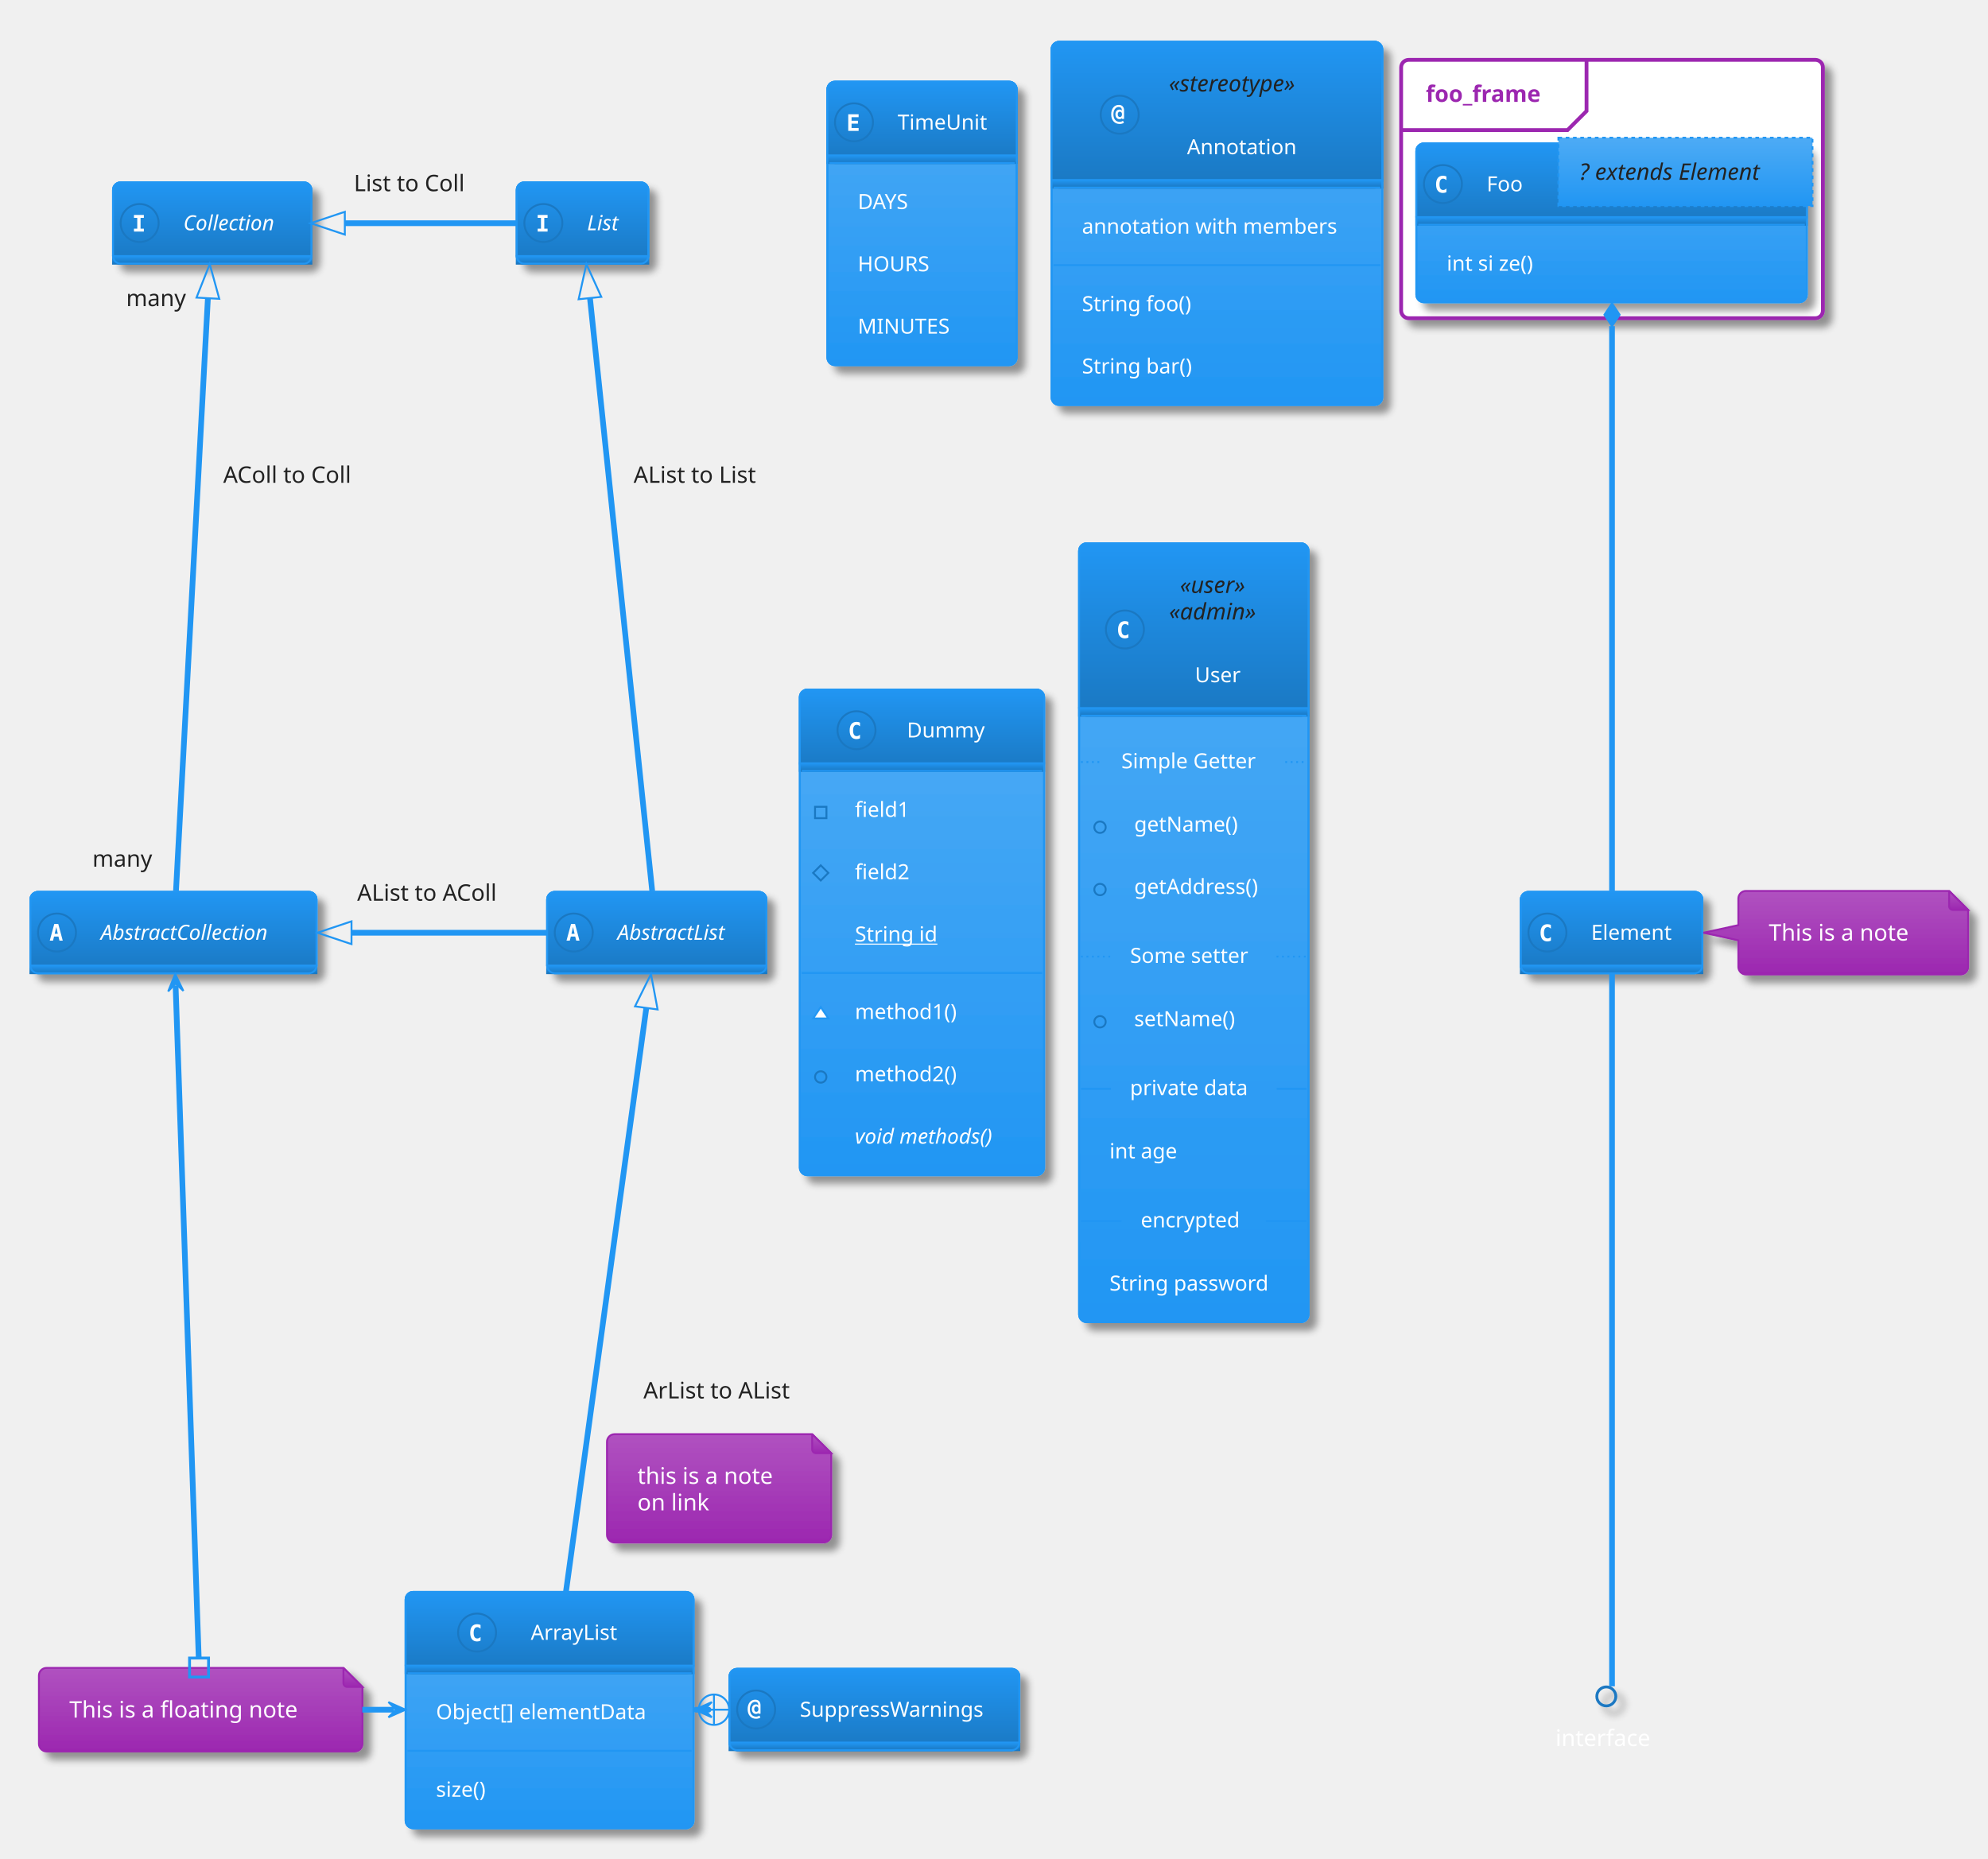
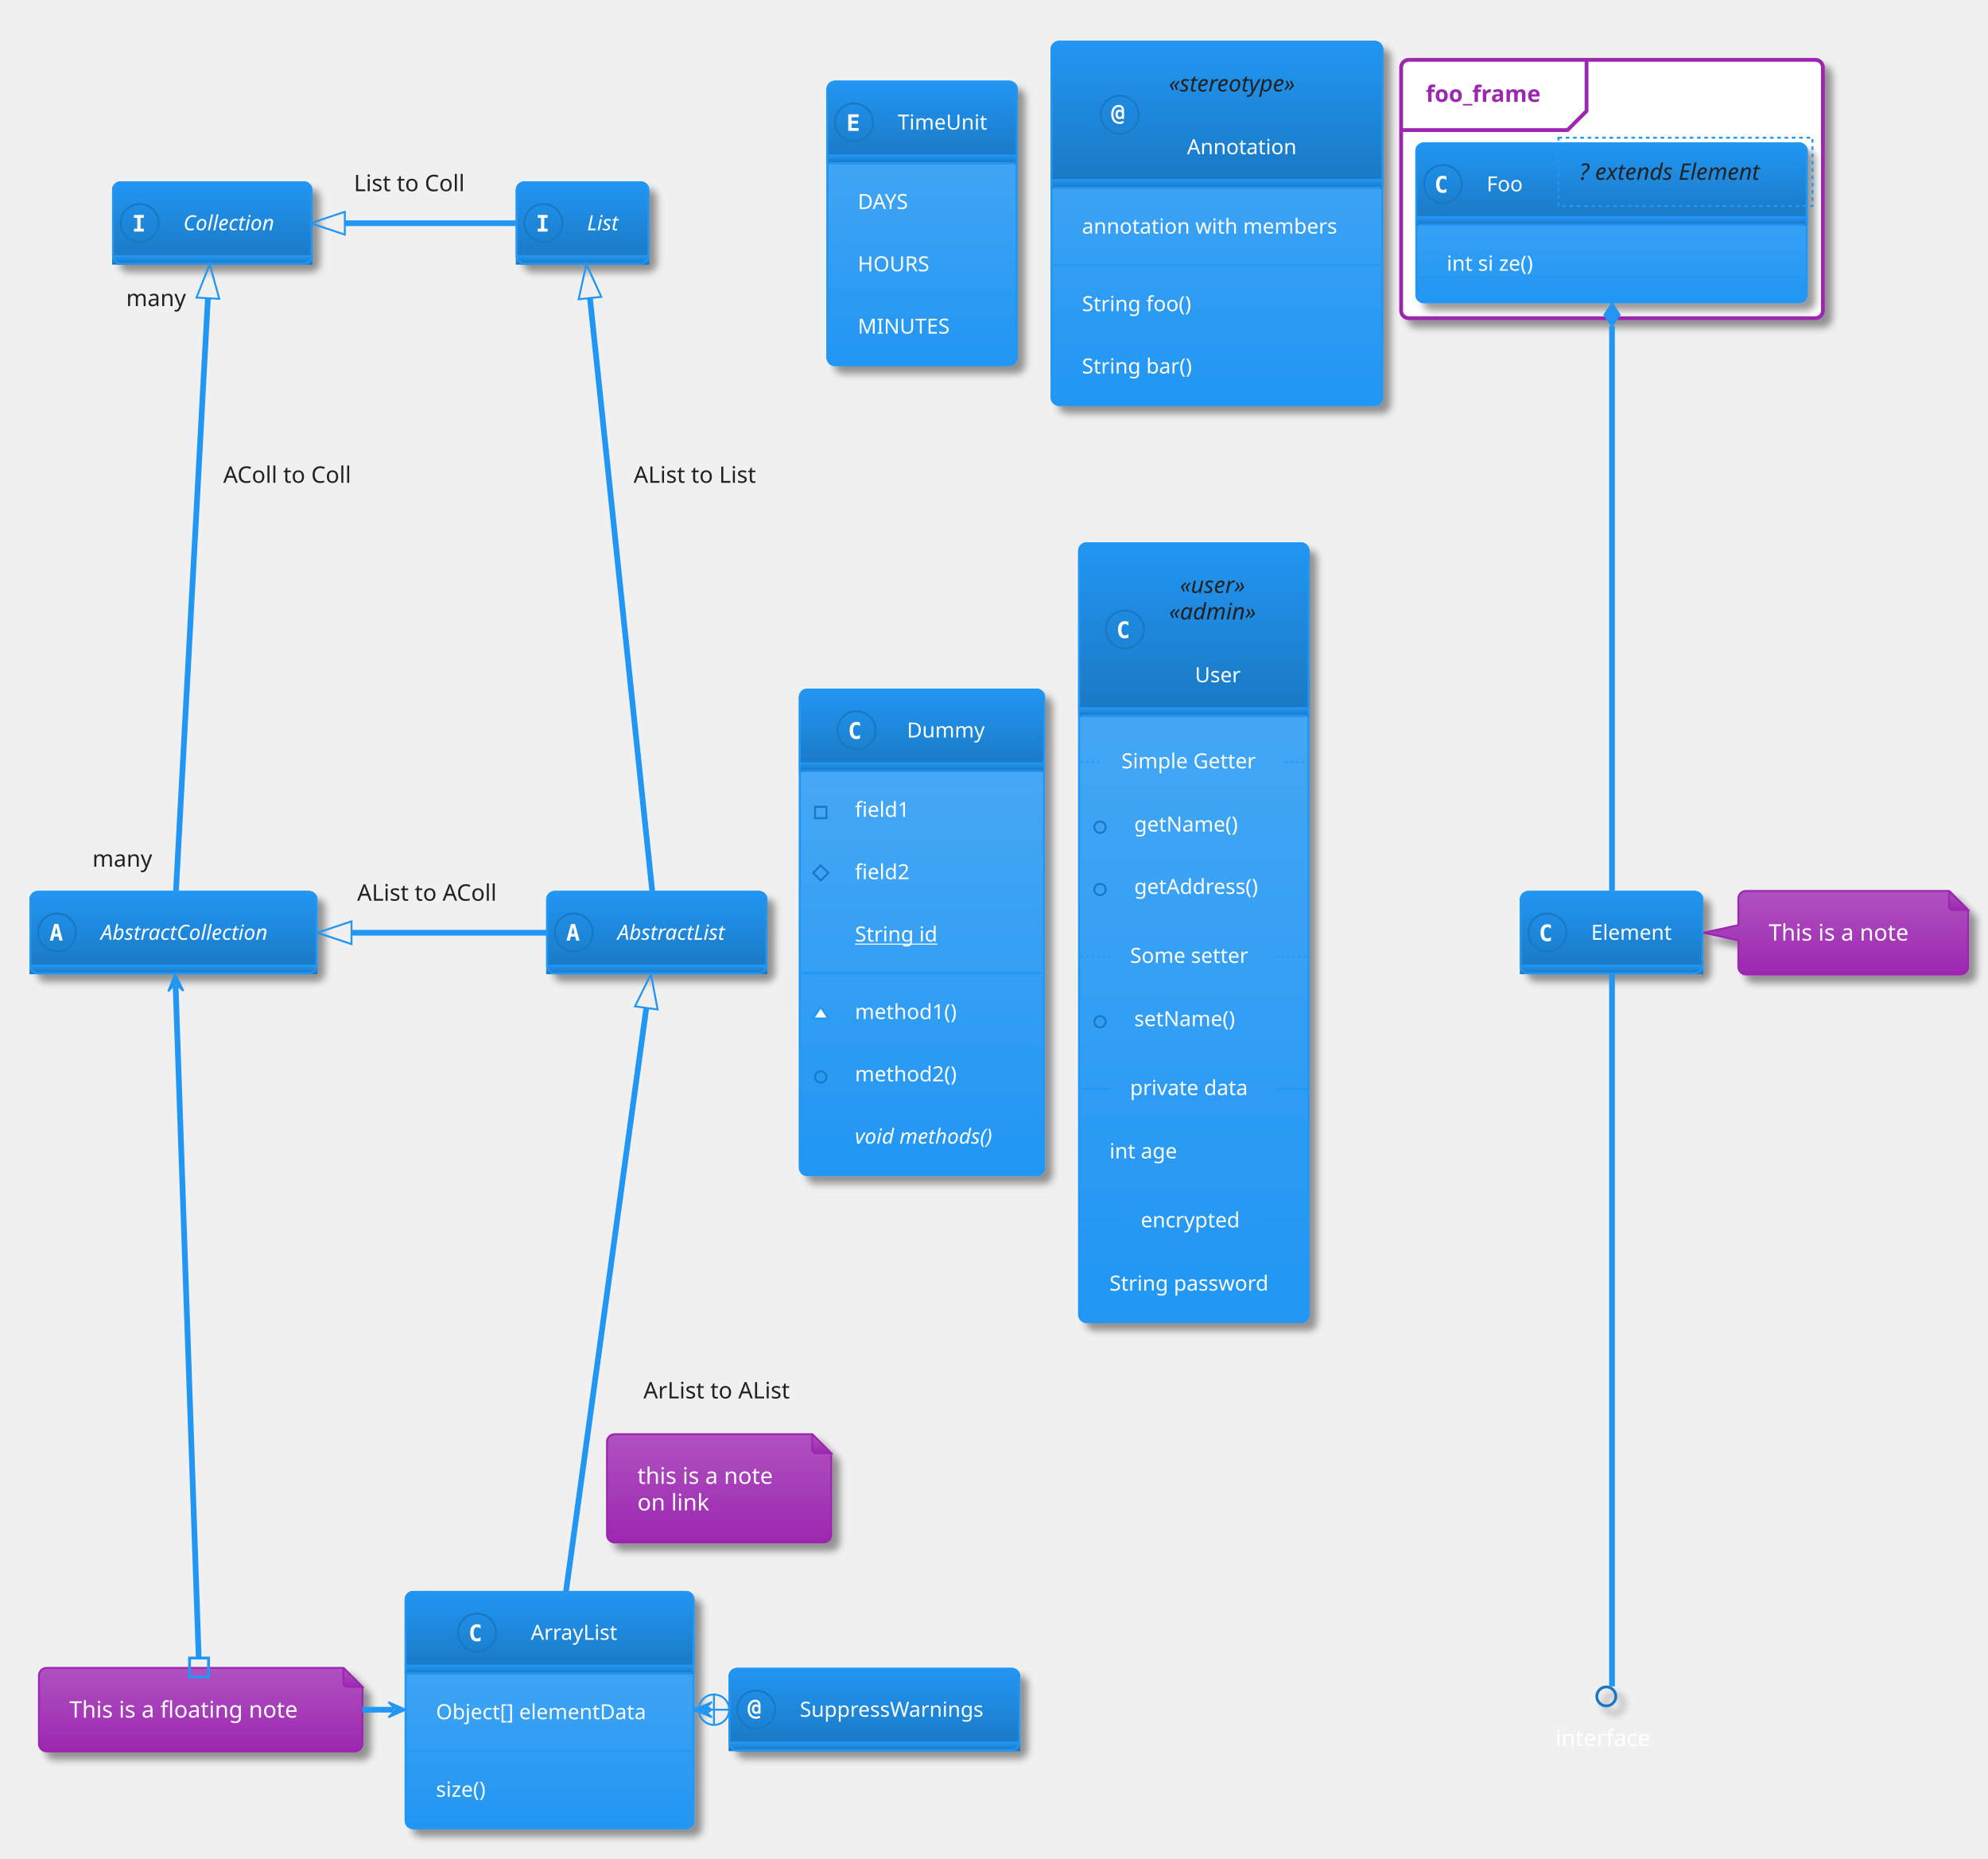
<svg xmlns="http://www.w3.org/2000/svg" contentStyleType="text/css" height="1019.792px" preserveAspectRatio="none" style="width:1090px;height:1019px;" version="1.1" viewBox="0 0 1090 1019" width="1090.625px" zoomAndPan="magnify">
  <defs>
    <linearGradient id="g10hmwjz29aixd0" x1="50%" x2="50%" y1="0%" y2="100%">
      <stop offset="0%" stop-color="#FFFFFF" />
      <stop offset="100%" stop-color="#FFFFFF" />
    </linearGradient>
    <filter height="300%" id="f10hmwjz29aixd" width="300%" x="-1" y="-1">
      <feGaussianBlur result="blurOut" stdDeviation="2.083" />
      <feColorMatrix in="blurOut" result="blurOut2" type="matrix" values="0 0 0 0 0 0 0 0 0 0 0 0 0 0 0 0 0 0 .4 0" />
      <feOffset dx="4.167" dy="4.167" in="blurOut2" result="blurOut3" />
      <feBlend in="SourceGraphic" in2="blurOut3" mode="normal" />
    </filter>
    <linearGradient id="g10hmwjz29aixd1" x1="50%" x2="50%" y1="0%" y2="100%">
      <stop offset="0%" stop-color="#4DABF5" />
      <stop offset="100%" stop-color="#2196F3" />
    </linearGradient>
    <linearGradient id="g10hmwjz29aixd2" x1="50%" x2="50%" y1="0%" y2="100%">
      <stop offset="0%" stop-color="#2196F3" />
      <stop offset="100%" stop-color="#1A78C2" />
    </linearGradient>
    <linearGradient id="g10hmwjz29aixd3" x1="50%" x2="50%" y1="0%" y2="100%">
      <stop offset="0%" stop-color="#B052C0" />
      <stop offset="100%" stop-color="#9C27B0" />
    </linearGradient>
  </defs>
  <g>
    <g id="cluster_foo_frame">
      <rect fill="url(#g10hmwjz29aixd0)" filter="url(#f10hmwjz29aixd)" height="141.667" rx="4.167" ry="4.167" style="stroke:#9C27B0;stroke-width:2.083;" width="231.25" x="768.229" y="32.812" />
      <path d="M869.883,32.812 L869.883,60.905 L859.467,71.322 L768.229,71.322 " fill="none" style="stroke:#9C27B0;stroke-width:2.083;" />
      <text fill="#9C27B0" font-family="Verdana" font-size="12.5" font-weight="bold" lengthAdjust="spacing" textLength="70.404" x="781.771" y="55.874">foo_frame</text>
    </g>
    <g id="elem_AbstractList">
      <rect codeLine="7" fill="url(#g10hmwjz29aixd1)" filter="url(#f10hmwjz29aixd)" height="44.588" id="AbstractList" rx="4.167" ry="4.167" style="stroke:#2196F3;stroke-width:1.042;" width="120.212" x="300" y="489.062" />
      <rect fill="url(#g10hmwjz29aixd2)" height="44.588" rx="4.167" ry="4.167" style="stroke:url(#g10hmwjz29aixd2);stroke-width:1.042;" width="120.212" x="300" y="489.062" />
      <rect fill="url(#g10hmwjz29aixd2)" height="4.167" style="stroke:url(#g10hmwjz29aixd2);stroke-width:1.042;" width="120.212" x="300" y="529.484" />
      <rect codeLine="7" fill="none" height="44.588" id="AbstractList" rx="4.167" ry="4.167" style="stroke:#2196F3;stroke-width:1.042;" width="120.212" x="300" y="489.062" />
      <ellipse cx="314.583" cy="511.357" fill="none" rx="10.417" ry="10.417" style="stroke:#1A78C2;stroke-width:1.042;" />
      <path d="M314.176,508.313 L313.33,512.04 L315.039,512.04 L314.176,508.313 Z M313.086,506.669 L315.283,506.669 L317.741,515.784 L315.934,515.784 L315.381,513.538 L312.972,513.538 L312.419,515.784 L310.612,515.784 L313.086,506.669 Z " fill="#FFFFFF" />
      <text fill="#FFFFFF" font-family="Verdana" font-size="11.458" font-style="italic" lengthAdjust="spacing" textLength="68.129" x="338.542" y="515.323">AbstractList</text>
    </g>
    <g id="elem_AbstractCollection">
      <rect codeLine="8" fill="url(#g10hmwjz29aixd1)" filter="url(#f10hmwjz29aixd)" height="44.588" id="AbstractCollection" rx="4.167" ry="4.167" style="stroke:#2196F3;stroke-width:1.042;" width="156.859" x="16.667" y="489.062" />
      <rect fill="url(#g10hmwjz29aixd2)" height="44.588" rx="4.167" ry="4.167" style="stroke:url(#g10hmwjz29aixd2);stroke-width:1.042;" width="156.859" x="16.667" y="489.062" />
      <rect fill="url(#g10hmwjz29aixd2)" height="4.167" style="stroke:url(#g10hmwjz29aixd2);stroke-width:1.042;" width="156.859" x="16.667" y="529.484" />
      <rect codeLine="8" fill="none" height="44.588" id="AbstractCollection" rx="4.167" ry="4.167" style="stroke:#2196F3;stroke-width:1.042;" width="156.859" x="16.667" y="489.062" />
      <ellipse cx="31.25" cy="511.357" fill="none" rx="10.417" ry="10.417" style="stroke:#1A78C2;stroke-width:1.042;" />
      <path d="M30.843,508.313 L29.997,512.04 L31.706,512.04 L30.843,508.313 Z M29.753,506.669 L31.95,506.669 L34.408,515.784 L32.601,515.784 L32.047,513.538 L29.639,513.538 L29.085,515.784 L27.279,515.784 L29.753,506.669 Z " fill="#FFFFFF" />
      <text fill="#FFFFFF" font-family="Verdana" font-size="11.458" font-style="italic" lengthAdjust="spacing" textLength="104.775" x="55.208" y="515.323">AbstractCollection</text>
    </g>
    <g id="elem_List">
      <rect codeLine="9" fill="url(#g10hmwjz29aixd1)" filter="url(#f10hmwjz29aixd)" height="44.588" id="List" rx="4.167" ry="4.167" style="stroke:#2196F3;stroke-width:1.042;" width="72.113" x="283.333" y="100" />
      <rect fill="url(#g10hmwjz29aixd2)" height="44.588" rx="4.167" ry="4.167" style="stroke:url(#g10hmwjz29aixd2);stroke-width:1.042;" width="72.113" x="283.333" y="100" />
      <rect fill="url(#g10hmwjz29aixd2)" height="4.167" style="stroke:url(#g10hmwjz29aixd2);stroke-width:1.042;" width="72.113" x="283.333" y="140.422" />
      <rect codeLine="9" fill="none" height="44.588" id="List" rx="4.167" ry="4.167" style="stroke:#2196F3;stroke-width:1.042;" width="72.113" x="283.333" y="100" />
      <ellipse cx="297.917" cy="122.294" fill="none" rx="10.417" ry="10.417" style="stroke:#1A78C2;stroke-width:1.042;" />
      <path d="M294.808,119.462 L294.808,117.867 L300.228,117.867 L300.228,119.462 L298.421,119.462 L298.421,125.387 L300.228,125.387 L300.228,126.982 L294.808,126.982 L294.808,125.387 L296.615,125.387 L296.615,119.462 L294.808,119.462 Z " fill="#FFFFFF" />
      <text fill="#FFFFFF" font-family="Verdana" font-size="11.458" font-style="italic" lengthAdjust="spacing" textLength="20.03" x="321.875" y="126.261">List</text>
    </g>
    <g id="elem_Collection">
      <rect codeLine="10" fill="url(#g10hmwjz29aixd1)" filter="url(#f10hmwjz29aixd)" height="44.588" id="Collection" rx="4.167" ry="4.167" style="stroke:#2196F3;stroke-width:1.042;" width="108.76" x="61.979" y="100" />
      <rect fill="url(#g10hmwjz29aixd2)" height="44.588" rx="4.167" ry="4.167" style="stroke:url(#g10hmwjz29aixd2);stroke-width:1.042;" width="108.76" x="61.979" y="100" />
      <rect fill="url(#g10hmwjz29aixd2)" height="4.167" style="stroke:url(#g10hmwjz29aixd2);stroke-width:1.042;" width="108.76" x="61.979" y="140.422" />
      <rect codeLine="10" fill="none" height="44.588" id="Collection" rx="4.167" ry="4.167" style="stroke:#2196F3;stroke-width:1.042;" width="108.76" x="61.979" y="100" />
      <ellipse cx="76.562" cy="122.294" fill="none" rx="10.417" ry="10.417" style="stroke:#1A78C2;stroke-width:1.042;" />
      <path d="M73.454,119.462 L73.454,117.867 L78.874,117.867 L78.874,119.462 L77.067,119.462 L77.067,125.387 L78.874,125.387 L78.874,126.982 L73.454,126.982 L73.454,125.387 L75.26,125.387 L75.26,119.462 L73.454,119.462 Z " fill="#FFFFFF" />
      <text fill="#FFFFFF" font-family="Verdana" font-size="11.458" font-style="italic" lengthAdjust="spacing" textLength="56.676" x="100.521" y="126.261">Collection</text>
    </g>
    <g id="elem_ArrayList">
      <rect codeLine="20" fill="url(#g10hmwjz29aixd1)" filter="url(#f10hmwjz29aixd)" height="129.598" id="ArrayList" rx="4.167" ry="4.167" style="stroke:#2196F3;stroke-width:1.042;" width="157.842" x="222.396" y="872.917" />
      <rect fill="url(#g10hmwjz29aixd2)" height="44.588" rx="4.167" ry="4.167" style="stroke:url(#g10hmwjz29aixd2);stroke-width:1.042;" width="157.842" x="222.396" y="872.917" />
      <rect fill="url(#g10hmwjz29aixd2)" height="4.167" style="stroke:url(#g10hmwjz29aixd2);stroke-width:1.042;" width="157.842" x="222.396" y="913.338" />
      <rect codeLine="20" fill="none" height="129.598" id="ArrayList" rx="4.167" ry="4.167" style="stroke:#2196F3;stroke-width:1.042;" width="157.842" x="222.396" y="872.917" />
      <ellipse cx="261.579" cy="895.211" fill="none" rx="10.417" ry="10.417" style="stroke:#1A78C2;stroke-width:1.042;" />
      <path d="M263.483,899.638 Q263.06,899.849 262.588,899.963 Q262.116,900.077 261.611,900.077 Q259.756,900.077 258.779,898.873 Q257.819,897.652 257.819,895.357 Q257.819,893.046 258.779,891.842 Q259.756,890.621 261.611,890.621 Q262.116,890.621 262.588,890.735 Q263.076,890.832 263.483,891.06 L263.483,893.062 Q263.027,892.639 262.588,892.444 Q262.149,892.232 261.693,892.232 Q260.7,892.232 260.195,893.03 Q259.691,893.811 259.691,895.357 Q259.691,896.887 260.195,897.668 Q260.7,898.45 261.693,898.45 Q262.149,898.45 262.588,898.254 Q263.027,898.059 263.483,897.636 L263.483,899.638 Z " fill="#FFFFFF" />
      <text fill="#FFFFFF" font-family="Verdana" font-size="11.458" lengthAdjust="spacing" textLength="51.093" x="291.004" y="899.178">ArrayList</text>
      <line style="stroke:#2196F3;stroke-width:1.042;" x1="223.438" x2="379.196" y1="917.505" y2="917.505" />
      <text fill="#FFFFFF" font-family="Verdana" font-size="11.458" lengthAdjust="spacing" textLength="124.509" x="239.062" y="942.724">Object[] elementData</text>
      <line style="stroke:#2196F3;stroke-width:1.042;" x1="223.438" x2="379.196" y1="960.01" y2="960.01" />
      <text fill="#FFFFFF" font-family="Verdana" font-size="11.458" lengthAdjust="spacing" textLength="31.158" x="239.062" y="985.229">size()</text>
    </g>
    <g id="elem_TimeUnit">
      <rect codeLine="25" fill="url(#g10hmwjz29aixd1)" filter="url(#f10hmwjz29aixd)" height="155.436" id="TimeUnit" rx="4.167" ry="4.167" style="stroke:#2196F3;stroke-width:1.042;" width="103.802" x="453.646" y="44.792" />
      <rect fill="url(#g10hmwjz29aixd2)" height="44.588" rx="4.167" ry="4.167" style="stroke:url(#g10hmwjz29aixd2);stroke-width:1.042;" width="103.802" x="453.646" y="44.792" />
      <rect fill="url(#g10hmwjz29aixd2)" height="4.167" style="stroke:url(#g10hmwjz29aixd2);stroke-width:1.042;" width="103.802" x="453.646" y="85.213" />
      <rect codeLine="25" fill="none" height="155.436" id="TimeUnit" rx="4.167" ry="4.167" style="stroke:#2196F3;stroke-width:1.042;" width="103.802" x="453.646" y="44.792" />
      <ellipse cx="468.229" cy="67.086" fill="none" rx="10.417" ry="10.417" style="stroke:#1A78C2;stroke-width:1.042;" />
      <path d="M470.768,71.773 L465.088,71.773 L465.088,62.659 L470.768,62.659 L470.768,64.254 L466.894,64.254 L466.894,66.207 L470.394,66.207 L470.394,67.802 L466.894,67.802 L466.894,70.178 L470.768,70.178 L470.768,71.773 Z " fill="#FFFFFF" />
      <text fill="#FFFFFF" font-family="Verdana" font-size="11.458" lengthAdjust="spacing" textLength="51.719" x="492.188" y="71.053">TimeUnit</text>
      <line style="stroke:#2196F3;stroke-width:1.042;" x1="454.688" x2="556.407" y1="89.38" y2="89.38" />
      <text fill="#FFFFFF" font-family="Verdana" font-size="11.458" lengthAdjust="spacing" textLength="30.934" x="470.312" y="114.599">DAYS</text>
      <text fill="#FFFFFF" font-family="Verdana" font-size="11.458" lengthAdjust="spacing" textLength="41.257" x="470.312" y="148.771">HOURS</text>
      <text fill="#FFFFFF" font-family="Verdana" font-size="11.458" lengthAdjust="spacing" textLength="51.736" x="470.312" y="182.942">MINUTES</text>
    </g>
    <g id="elem_SuppressWarnings">
      <rect codeLine="31" fill="url(#g10hmwjz29aixd1)" filter="url(#f10hmwjz29aixd)" height="44.588" id="SuppressWarnings" rx="4.167" ry="4.167" style="stroke:#2196F3;stroke-width:1.042;" width="158.879" x="400" y="915.104" />
      <rect fill="url(#g10hmwjz29aixd2)" height="44.588" rx="4.167" ry="4.167" style="stroke:url(#g10hmwjz29aixd2);stroke-width:1.042;" width="158.879" x="400" y="915.104" />
      <rect fill="url(#g10hmwjz29aixd2)" height="4.167" style="stroke:url(#g10hmwjz29aixd2);stroke-width:1.042;" width="158.879" x="400" y="955.526" />
      <rect codeLine="31" fill="none" height="44.588" id="SuppressWarnings" rx="4.167" ry="4.167" style="stroke:#2196F3;stroke-width:1.042;" width="158.879" x="400" y="915.104" />
      <ellipse cx="414.583" cy="937.398" fill="none" rx="10.417" ry="10.417" style="stroke:#1A78C2;stroke-width:1.042;" />
      <path d="M415.837,937.203 Q415.837,936.503 415.527,936.112 Q415.218,935.722 414.665,935.722 Q414.128,935.722 413.818,936.112 Q413.509,936.503 413.509,937.203 Q413.509,937.887 413.818,938.277 Q414.128,938.668 414.665,938.668 Q415.218,938.668 415.527,938.277 Q415.837,937.887 415.837,937.203 Z M416.976,939.693 L415.772,939.693 L415.772,939.205 Q415.544,939.514 415.218,939.677 Q414.909,939.823 414.469,939.823 Q413.477,939.823 412.858,939.107 Q412.24,938.375 412.24,937.203 Q412.24,936.015 412.842,935.299 Q413.46,934.582 414.469,934.582 Q414.909,934.582 415.234,934.729 Q415.56,934.875 415.772,935.168 L415.772,934.924 Q415.772,934.094 415.316,933.639 Q414.86,933.183 414.03,933.183 Q412.76,933.183 411.947,934.306 Q411.149,935.413 411.149,937.203 Q411.149,939.075 412.077,940.198 Q413.005,941.304 414.551,941.304 Q415.039,941.304 415.495,941.158 Q415.95,941.012 416.374,940.719 L416.927,941.793 Q416.439,942.135 415.853,942.297 Q415.267,942.476 414.616,942.476 Q412.467,942.476 411.198,941.044 Q409.928,939.628 409.928,937.203 Q409.928,934.843 411.068,933.427 Q412.223,932.011 414.095,932.011 Q415.43,932.011 416.195,932.808 Q416.976,933.606 416.976,935.006 L416.976,939.693 Z " fill="#FFFFFF" />
      <text fill="#FFFFFF" font-family="Verdana" font-size="11.458" lengthAdjust="spacing" textLength="106.795" x="438.542" y="941.365">SuppressWarnings</text>
    </g>
    <g id="elem_Annotation">
      <rect codeLine="33" fill="url(#g10hmwjz29aixd1)" filter="url(#f10hmwjz29aixd)" height="199.154" id="Annotation" rx="4.167" ry="4.167" style="stroke:#2196F3;stroke-width:1.042;" width="181.324" x="576.562" y="22.917" />
      <rect fill="url(#g10hmwjz29aixd2)" height="79.972" rx="4.167" ry="4.167" style="stroke:url(#g10hmwjz29aixd2);stroke-width:1.042;" width="181.324" x="576.562" y="22.917" />
      <rect fill="url(#g10hmwjz29aixd2)" height="4.167" style="stroke:url(#g10hmwjz29aixd2);stroke-width:1.042;" width="181.324" x="576.562" y="98.722" />
      <rect codeLine="33" fill="none" height="199.154" id="Annotation" rx="4.167" ry="4.167" style="stroke:#2196F3;stroke-width:1.042;" width="181.324" x="576.562" y="22.917" />
      <ellipse cx="613.919" cy="62.903" fill="none" rx="10.417" ry="10.417" style="stroke:#1A78C2;stroke-width:1.042;" />
      <path d="M615.172,62.708 Q615.172,62.008 614.863,61.617 Q614.554,61.226 614,61.226 Q613.463,61.226 613.154,61.617 Q612.845,62.008 612.845,62.708 Q612.845,63.391 613.154,63.782 Q613.463,64.172 614,64.172 Q614.554,64.172 614.863,63.782 Q615.172,63.391 615.172,62.708 Z M616.312,65.198 L615.107,65.198 L615.107,64.71 Q614.879,65.019 614.554,65.181 Q614.244,65.328 613.805,65.328 Q612.812,65.328 612.194,64.612 Q611.575,63.879 611.575,62.708 Q611.575,61.519 612.177,60.803 Q612.796,60.087 613.805,60.087 Q614.244,60.087 614.57,60.234 Q614.895,60.38 615.107,60.673 L615.107,60.429 Q615.107,59.599 614.651,59.143 Q614.196,58.687 613.365,58.687 Q612.096,58.687 611.282,59.81 Q610.485,60.917 610.485,62.708 Q610.485,64.579 611.412,65.702 Q612.34,66.809 613.886,66.809 Q614.375,66.809 614.83,66.663 Q615.286,66.516 615.709,66.223 L616.263,67.297 Q615.774,67.639 615.188,67.802 Q614.602,67.981 613.951,67.981 Q611.803,67.981 610.534,66.549 Q609.264,65.133 609.264,62.708 Q609.264,60.347 610.403,58.931 Q611.559,57.516 613.431,57.516 Q614.765,57.516 615.53,58.313 Q616.312,59.111 616.312,60.51 L616.312,65.198 Z " fill="#FFFFFF" />
      <text fill="#222222" font-family="Verdana" font-size="12.5" font-style="italic" lengthAdjust="spacing" textLength="82.8" x="640.855" y="50.144">«stereotype»</text>
      <text fill="#FFFFFF" font-family="Verdana" font-size="11.458" lengthAdjust="spacing" textLength="62.836" x="650.837" y="84.562">Annotation</text>
      <line style="stroke:#2196F3;stroke-width:1.042;" x1="577.604" x2="756.845" y1="102.889" y2="102.889" />
      <text fill="#FFFFFF" font-family="Verdana" font-size="11.458" lengthAdjust="spacing" textLength="147.99" x="593.229" y="128.108">annotation with members</text>
      <line style="stroke:#2196F3;stroke-width:1.042;" x1="577.604" x2="756.845" y1="145.394" y2="145.394" />
      <text fill="#FFFFFF" font-family="Verdana" font-size="11.458" lengthAdjust="spacing" textLength="64.834" x="593.229" y="170.613">String foo()</text>
      <text fill="#FFFFFF" font-family="Verdana" font-size="11.458" lengthAdjust="spacing" textLength="65.785" x="593.229" y="204.785">String bar()</text>
    </g>
    <g id="elem_Dummy">
      <rect codeLine="39" fill="url(#g10hmwjz29aixd1)" filter="url(#f10hmwjz29aixd)" height="266.284" id="Dummy" rx="4.167" ry="4.167" style="stroke:#2196F3;stroke-width:1.042;" width="133.926" x="438.542" y="378.125" />
      <rect fill="url(#g10hmwjz29aixd2)" height="44.588" rx="4.167" ry="4.167" style="stroke:url(#g10hmwjz29aixd2);stroke-width:1.042;" width="133.926" x="438.542" y="378.125" />
      <rect fill="url(#g10hmwjz29aixd2)" height="4.167" style="stroke:url(#g10hmwjz29aixd2);stroke-width:1.042;" width="133.926" x="438.542" y="418.546" />
      <rect codeLine="39" fill="none" height="266.284" id="Dummy" rx="4.167" ry="4.167" style="stroke:#2196F3;stroke-width:1.042;" width="133.926" x="438.542" y="378.125" />
      <ellipse cx="469.619" cy="400.419" fill="none" rx="10.417" ry="10.417" style="stroke:#1A78C2;stroke-width:1.042;" />
      <path d="M471.523,404.846 Q471.1,405.058 470.628,405.172 Q470.156,405.286 469.651,405.286 Q467.796,405.286 466.819,404.081 Q465.859,402.861 465.859,400.566 Q465.859,398.254 466.819,397.05 Q467.796,395.829 469.651,395.829 Q470.156,395.829 470.628,395.943 Q471.116,396.041 471.523,396.269 L471.523,398.271 Q471.067,397.848 470.628,397.652 Q470.188,397.441 469.733,397.441 Q468.74,397.441 468.235,398.238 Q467.731,399.019 467.731,400.566 Q467.731,402.096 468.235,402.877 Q468.74,403.658 469.733,403.658 Q470.188,403.658 470.628,403.463 Q471.067,403.267 471.523,402.844 L471.523,404.846 Z " fill="#FFFFFF" />
      <text fill="#FFFFFF" font-family="Verdana" font-size="11.458" lengthAdjust="spacing" textLength="45.19" x="497.242" y="404.386">Dummy</text>
      <line style="stroke:#2196F3;stroke-width:1.042;" x1="439.583" x2="571.426" y1="422.713" y2="422.713" />
      <rect fill="none" height="6.25" style="stroke:#1A78C2;stroke-width:1.042;" width="6.25" x="446.875" y="442.403" />
      <text fill="#FFFFFF" font-family="Verdana" font-size="11.458" lengthAdjust="spacing" textLength="32.014" x="468.75" y="447.932">field1</text>
      <polygon fill="none" points="450,474.491,454.167,478.658,450,482.825,445.833,478.658" style="stroke:#1A78C2;stroke-width:1.042;" />
      <text fill="#FFFFFF" font-family="Verdana" font-size="11.458" lengthAdjust="spacing" textLength="32.014" x="468.75" y="482.104">field2</text>
      <text fill="#FFFFFF" font-family="Verdana" font-size="11.458" lengthAdjust="spacing" text-decoration="underline" textLength="48.295" x="468.75" y="516.275">String id</text>
      <line style="stroke:#2196F3;stroke-width:1.042;" x1="439.583" x2="571.426" y1="533.561" y2="533.561" />
      <polygon fill="url(#g10hmwjz29aixd0)" points="450,552.21,445.833,558.46,454.167,558.46" style="stroke:#2196F3;stroke-width:1.042;" />
      <text fill="#FFFFFF" font-family="Verdana" font-size="11.458" lengthAdjust="spacing" textLength="60.481" x="468.75" y="558.78">method1()</text>
      <ellipse cx="450" cy="590.548" fill="none" rx="3.125" ry="3.125" style="stroke:#1A78C2;stroke-width:1.042;" />
      <text fill="#FFFFFF" font-family="Verdana" font-size="11.458" lengthAdjust="spacing" textLength="60.481" x="468.75" y="592.952">method2()</text>
      <text fill="#FFFFFF" font-family="Verdana" font-size="11.458" font-style="italic" lengthAdjust="spacing" textLength="87.051" x="468.75" y="627.124">void methods()</text>
    </g>
    <g id="elem_N1">
      <path d="M21.354,918.75 L21.354,956.217 A4.167,4.167 0 0 0 25.521,960.384 L194.552,960.384 A4.167,4.167 0 0 0 198.718,956.217 L198.718,925 L188.302,914.583 L25.521,914.583 A4.167,4.167 0 0 0 21.354,918.75 " fill="url(#g10hmwjz29aixd3)" filter="url(#f10hmwjz29aixd)" style="stroke:#9C27B0;stroke-width:1.042;" />
      <path d="M188.302,914.583 L188.302,922.917 A2.083,2.083 0 0 0 190.385,925 L198.718,925 L188.302,914.583 " fill="url(#g10hmwjz29aixd3)" style="stroke:#9C27B0;stroke-width:1.042;" />
      <text fill="#FFFFFF" font-family="Verdana" font-size="12.5" lengthAdjust="spacing" textLength="134.656" x="38.021" y="941.811">This is a floating note</text>
    </g>
    <g id="elem_Element">
      <rect fill="url(#g10hmwjz29aixd1)" filter="url(#f10hmwjz29aixd)" height="44.588" id="Element" rx="4.167" ry="4.167" style="stroke:#2196F3;stroke-width:1.042;" width="99.522" x="833.854" y="489.062" />
      <rect fill="url(#g10hmwjz29aixd2)" height="44.588" rx="4.167" ry="4.167" style="stroke:url(#g10hmwjz29aixd2);stroke-width:1.042;" width="99.522" x="833.854" y="489.062" />
      <rect fill="url(#g10hmwjz29aixd2)" height="4.167" style="stroke:url(#g10hmwjz29aixd2);stroke-width:1.042;" width="99.522" x="833.854" y="529.484" />
      <rect fill="none" height="44.588" id="Element" rx="4.167" ry="4.167" style="stroke:#2196F3;stroke-width:1.042;" width="99.522" x="833.854" y="489.062" />
      <ellipse cx="848.438" cy="511.357" fill="none" rx="10.417" ry="10.417" style="stroke:#1A78C2;stroke-width:1.042;" />
      <path d="M850.342,515.784 Q849.919,515.995 849.447,516.109 Q848.975,516.223 848.47,516.223 Q846.615,516.223 845.638,515.019 Q844.678,513.798 844.678,511.503 Q844.678,509.192 845.638,507.988 Q846.615,506.767 848.47,506.767 Q848.975,506.767 849.447,506.881 Q849.935,506.978 850.342,507.206 L850.342,509.208 Q849.886,508.785 849.447,508.59 Q849.007,508.378 848.551,508.378 Q847.559,508.378 847.054,509.176 Q846.549,509.957 846.549,511.503 Q846.549,513.033 847.054,513.814 Q847.559,514.596 848.551,514.596 Q849.007,514.596 849.447,514.4 Q849.886,514.205 850.342,513.782 L850.342,515.784 Z " fill="#FFFFFF" />
      <text fill="#FFFFFF" font-family="Verdana" font-size="11.458" lengthAdjust="spacing" textLength="47.439" x="872.396" y="515.323">Element</text>
    </g>
    <g id="elem_Elementlol26">
      <ellipse cx="880.729" cy="930.208" fill="none" filter="url(#f10hmwjz29aixd)" rx="5.208" ry="5.208" style="stroke:#1A78C2;stroke-width:1.562;" />
    </g>
    <text fill="#FFFFFF" font-family="Verdana" font-size="12.5" lengthAdjust="spacing" textLength="55.749" x="852.854" y="957.436">interface</text>
    <g id="elem_GMN31">
      <path d="M953.125,492.708 L953.125,507.292 L933.98,511.458 L953.125,515.625 L953.125,530.176 A4.167,4.167 0 0 0 957.292,534.342 L1074.937,534.342 A4.167,4.167 0 0 0 1079.104,530.176 L1079.104,498.958 L1068.687,488.542 L957.292,488.542 A4.167,4.167 0 0 0 953.125,492.708 " fill="url(#g10hmwjz29aixd3)" filter="url(#f10hmwjz29aixd)" style="stroke:#9C27B0;stroke-width:1.042;" />
      <path d="M1068.687,488.542 L1068.687,496.875 A2.083,2.083 0 0 0 1070.77,498.958 L1079.104,498.958 L1068.687,488.542 " fill="url(#g10hmwjz29aixd3)" style="stroke:#9C27B0;stroke-width:1.042;" />
      <text fill="#FFFFFF" font-family="Verdana" font-size="12.5" lengthAdjust="spacing" textLength="83.27" x="969.792" y="515.769">This is a note</text>
    </g>
    <g id="elem_User">
      <rect codeLine="69" fill="url(#g10hmwjz29aixd1)" filter="url(#f10hmwjz29aixd)" height="427.067" id="User" rx="4.167" ry="4.167" style="stroke:#2196F3;stroke-width:1.042;" width="125.772" x="591.667" y="297.917" />
      <rect fill="url(#g10hmwjz29aixd2)" height="94.523" rx="4.167" ry="4.167" style="stroke:url(#g10hmwjz29aixd2);stroke-width:1.042;" width="125.772" x="591.667" y="297.917" />
      <rect fill="url(#g10hmwjz29aixd2)" height="4.167" style="stroke:url(#g10hmwjz29aixd2);stroke-width:1.042;" width="125.772" x="591.667" y="388.273" />
      <rect codeLine="69" fill="none" height="427.067" id="User" rx="4.167" ry="4.167" style="stroke:#2196F3;stroke-width:1.042;" width="125.772" x="591.667" y="297.917" />
      <ellipse cx="616.777" cy="345.178" fill="none" rx="10.417" ry="10.417" style="stroke:#1A78C2;stroke-width:1.042;" />
      <path d="M618.682,349.605 Q618.258,349.817 617.786,349.931 Q617.314,350.045 616.81,350.045 Q614.954,350.045 613.978,348.84 Q613.017,347.62 613.017,345.325 Q613.017,343.014 613.978,341.809 Q614.954,340.588 616.81,340.588 Q617.314,340.588 617.786,340.702 Q618.275,340.8 618.682,341.028 L618.682,343.03 Q618.226,342.607 617.786,342.411 Q617.347,342.2 616.891,342.2 Q615.898,342.2 615.394,342.997 Q614.889,343.779 614.889,345.325 Q614.889,346.855 615.394,347.636 Q615.898,348.417 616.891,348.417 Q617.347,348.417 617.786,348.222 Q618.226,348.026 618.682,347.603 L618.682,349.605 Z " fill="#FFFFFF" />
      <text fill="#222222" font-family="Verdana" font-size="12.5" font-style="italic" lengthAdjust="spacing" textLength="42.56" x="646.942" y="325.144">«user»</text>
      <text fill="#222222" font-family="Verdana" font-size="12.5" font-style="italic" lengthAdjust="spacing" textLength="54.462" x="640.992" y="339.695">«admin»</text>
      <text fill="#FFFFFF" font-family="Verdana" font-size="11.458" lengthAdjust="spacing" textLength="26.117" x="655.164" y="374.112">User</text>
      <line style="stroke:#2196F3;stroke-width:1.042;" x1="592.708" x2="716.397" y1="392.44" y2="392.44" />
      <ellipse cx="603.125" cy="453.593" fill="none" rx="3.125" ry="3.125" style="stroke:#1A78C2;stroke-width:1.042;" />
      <text fill="#FFFFFF" font-family="Verdana" font-size="11.458" lengthAdjust="spacing" textLength="61.561" x="621.875" y="455.997">getName()</text>
      <ellipse cx="603.125" cy="487.764" fill="none" rx="3.125" ry="3.125" style="stroke:#1A78C2;stroke-width:1.042;" />
      <text fill="#FFFFFF" font-family="Verdana" font-size="11.458" lengthAdjust="spacing" textLength="73.841" x="621.875" y="490.169">getAddress()</text>
      <line style="stroke:#2196F3;stroke-width:1.042;stroke-dasharray:1.0,2.0;" x1="592.708" x2="604.415" y1="417.859" y2="417.859" />
      <text fill="#FFFFFF" font-family="Verdana" font-size="11.458" lengthAdjust="spacing" textLength="79.442" x="614.832" y="421.305">Simple Getter</text>
      <line style="stroke:#2196F3;stroke-width:1.042;stroke-dasharray:1.0,2.0;" x1="704.69" x2="716.397" y1="417.859" y2="417.859" />
      <ellipse cx="603.125" cy="560.274" fill="none" rx="3.125" ry="3.125" style="stroke:#1A78C2;stroke-width:1.042;" />
      <text fill="#FFFFFF" font-family="Verdana" font-size="11.458" lengthAdjust="spacing" textLength="60.257" x="621.875" y="562.678">setName()</text>
      <line style="stroke:#2196F3;stroke-width:1.042;stroke-dasharray:1.0,2.0;" x1="592.708" x2="609.185" y1="524.54" y2="524.54" />
      <text fill="#FFFFFF" font-family="Verdana" font-size="11.458" lengthAdjust="spacing" textLength="69.903" x="619.601" y="527.986">Some setter</text>
      <line style="stroke:#2196F3;stroke-width:1.042;stroke-dasharray:1.0,2.0;" x1="699.921" x2="716.397" y1="524.54" y2="524.54" />
      <text fill="#FFFFFF" font-family="Verdana" font-size="11.458" lengthAdjust="spacing" textLength="39.925" x="608.333" y="635.188">int age</text>
      <line style="stroke:#2196F3;stroke-width:1.042;" x1="592.708" x2="609.154" y1="597.05" y2="597.05" />
      <text fill="#FFFFFF" font-family="Verdana" font-size="11.458" lengthAdjust="spacing" textLength="69.964" x="619.571" y="600.496">private data</text>
      <line style="stroke:#2196F3;stroke-width:1.042;" x1="699.951" x2="716.397" y1="597.05" y2="597.05" />
      <text fill="#FFFFFF" font-family="Verdana" font-size="11.458" lengthAdjust="spacing" textLength="92.439" x="608.333" y="707.698">String password</text>
      <line style="stroke:#2196F3;stroke-width:1.042;" x1="592.708" x2="615.04" y1="669.56" y2="669.56" />
      <text fill="#FFFFFF" font-family="Verdana" font-size="11.458" lengthAdjust="spacing" textLength="58.192" x="625.457" y="673.006">encrypted</text>
      <line style="stroke:#2196F3;stroke-width:1.042;" x1="694.066" x2="716.397" y1="669.56" y2="669.56" />
    </g>
    <g id="elem_Foo">
      <rect codeLine="54" fill="url(#g10hmwjz29aixd1)" filter="url(#f10hmwjz29aixd)" height="87.093" id="Foo" rx="4.167" ry="4.167" style="stroke:#2196F3;stroke-width:1.042;" width="214.077" x="776.562" y="78.646" />
      <rect fill="url(#g10hmwjz29aixd2)" height="44.588" rx="4.167" ry="4.167" style="stroke:url(#g10hmwjz29aixd2);stroke-width:1.042;" width="214.077" x="776.562" y="78.646" />
      <rect fill="url(#g10hmwjz29aixd2)" height="4.167" style="stroke:url(#g10hmwjz29aixd2);stroke-width:1.042;" width="214.077" x="776.562" y="119.067" />
      <rect codeLine="54" fill="none" height="87.093" id="Foo" rx="4.167" ry="4.167" style="stroke:#2196F3;stroke-width:1.042;" width="214.077" x="776.562" y="78.646" />
      <ellipse cx="791.146" cy="100.94" fill="none" rx="10.417" ry="10.417" style="stroke:#1A78C2;stroke-width:1.042;" />
      <path d="M793.05,105.367 Q792.627,105.579 792.155,105.692 Q791.683,105.806 791.178,105.806 Q789.323,105.806 788.346,104.602 Q787.386,103.381 787.386,101.086 Q787.386,98.775 788.346,97.571 Q789.323,96.35 791.178,96.35 Q791.683,96.35 792.155,96.464 Q792.643,96.562 793.05,96.79 L793.05,98.791 Q792.594,98.368 792.155,98.173 Q791.716,97.961 791.26,97.961 Q790.267,97.961 789.762,98.759 Q789.258,99.54 789.258,101.086 Q789.258,102.616 789.762,103.398 Q790.267,104.179 791.26,104.179 Q791.716,104.179 792.155,103.984 Q792.594,103.788 793.05,103.365 L793.05,105.367 Z " fill="#FFFFFF" />
      <text fill="#FFFFFF" font-family="Verdana" font-size="11.458" lengthAdjust="spacing" textLength="20.612" x="815.104" y="104.907">Foo</text>
-       <rect fill="url(#g10hmwjz29aixd1)" height="37.467" style="stroke:#2196F3;stroke-width:1.042;stroke-dasharray:2.0,2.0;" width="139.298" x="854.466" y="75.521" />
+       <rect fill="none" height="37.467" style="stroke:#2196F3;stroke-width:1.042;stroke-dasharray:2.0,2.0;" width="139.298" x="854.466" y="75.521" />
      <text fill="#222222" font-family="Verdana" font-size="12.5" font-style="italic" lengthAdjust="spacing" textLength="116.382" x="865.924" y="98.582">? extends Element</text>
      <line style="stroke:#2196F3;stroke-width:1.042;" x1="777.604" x2="989.598" y1="123.234" y2="123.234" />
      <text fill="#FFFFFF" font-family="Verdana" font-size="11.458" lengthAdjust="spacing" textLength="53.381" x="793.229" y="148.453">int si ze()</text>
    </g>
    <polygon fill="none" points="321.513,144.794,317.255,164.095,329.686,162.789,321.513,144.794" style="stroke:#2196F3;stroke-width:1.042;" />
    <path d="M323.471,163.442 C330.557,230.941 350.465,420.582 357.611,488.649 " fill="none" style="stroke:#2196F3;stroke-width:3.125;" />
    <text fill="#222222" font-family="Verdana" font-size="12.5" lengthAdjust="spacing" textLength="72.748" x="347.396" y="264.728">AList to List</text>
    <polygon fill="none" points="114.996,144.794,107.747,163.181,120.229,163.853,114.996,144.794" style="stroke:#2196F3;stroke-width:1.042;" />
    <path d="M113.988,163.517 C110.354,231.017 100.149,420.582 96.484,488.649 " fill="none" style="stroke:#2196F3;stroke-width:3.125;" />
    <text fill="#222222" font-family="Verdana" font-size="12.5" lengthAdjust="spacing" textLength="75.69" x="122.396" y="264.728">AColl to Coll</text>
    <text fill="#222222" font-family="Verdana" font-size="12.5" lengthAdjust="spacing" textLength="35.156" x="50.651" y="475.252">many</text>
    <text fill="#222222" font-family="Verdana" font-size="12.5" lengthAdjust="spacing" textLength="35.156" x="69.163" y="167.856">many</text>
    <polygon fill="none" points="170.313,122.396,189.063,128.646,189.063,116.146,170.313,122.396" style="stroke:#2196F3;stroke-width:1.042;" />
    <path d="M189.063,122.396 C224.79,122.396 251.855,122.396 283.183,122.396 " fill="none" style="stroke:#2196F3;stroke-width:3.125;" />
    <text fill="#222222" font-family="Verdana" font-size="12.5" lengthAdjust="spacing" textLength="65.668" x="194.01" y="104.832">List to Coll</text>
    <polygon fill="none" points="173.98,511.458,192.73,517.708,192.73,505.208,173.98,511.458" style="stroke:#2196F3;stroke-width:1.042;" />
    <path d="M192.73,511.458 C232.945,511.458 262.367,511.458 299.599,511.458 " fill="none" style="stroke:#2196F3;stroke-width:3.125;" />
    <text fill="#222222" font-family="Verdana" font-size="12.5" lengthAdjust="spacing" textLength="82.77" x="195.833" y="493.894">AList to AColl</text>
    <polygon fill="none" points="356.923,534.107,348.175,551.83,360.559,553.534,356.923,534.107" style="stroke:#2196F3;stroke-width:1.042;" />
    <path d="M354.367,552.682 C345.846,614.609 323.653,775.91 310.318,872.826 " fill="none" style="stroke:#2196F3;stroke-width:3.125;" />
    <text fill="#222222" font-family="Verdana" font-size="12.5" lengthAdjust="spacing" textLength="86.438" x="352.778" y="766.811">ArList to AList</text>
    <path d="M332.812,790.592 L332.812,841.634 A4.167,4.167 0 0 0 336.979,845.801 L451.562,845.801 A4.167,4.167 0 0 0 455.729,841.634 L455.729,796.842 L445.312,786.426 L336.979,786.426 A4.167,4.167 0 0 0 332.812,790.592 " fill="url(#g10hmwjz29aixd3)" filter="url(#f10hmwjz29aixd)" style="stroke:#9C27B0;stroke-width:1.042;" />
    <path d="M445.312,786.426 L445.312,794.759 A2.083,2.083 0 0 0 447.396,796.842 L455.729,796.842 L445.312,786.426 " fill="url(#g10hmwjz29aixd3)" style="stroke:#9C27B0;stroke-width:1.042;" />
    <text fill="#FFFFFF" font-family="Verdana" font-size="12.5" lengthAdjust="spacing" textLength="80.536" x="349.479" y="813.654">this is a note</text>
    <text fill="#FFFFFF" font-family="Verdana" font-size="12.5" lengthAdjust="spacing" textLength="41.65" x="349.479" y="828.204">on link</text>
    <polygon fill="#2196F3" points="380.884,937.5,390.259,941.667,386.092,937.5,390.259,933.333,380.884,937.5" style="stroke:#2196F3;stroke-width:1.042;" />
    <ellipse cx="391.462" cy="937.5" fill="none" rx="8.333" ry="8.333" style="stroke:#2196F3;stroke-width:1.042;" />
    <line style="stroke:#2196F3;stroke-width:1.042;" x1="383.129" x2="399.795" y1="937.5" y2="937.5" />
    <line style="stroke:#2196F3;stroke-width:1.042;" x1="391.462" x2="391.462" y1="929.167" y2="945.833" />
    <path d="M387.134,937.5 C393.438,937.5 376.825,937.5 383.129,937.5 " fill="none" style="stroke:#2196F3;stroke-width:3.125;" />
    <polygon fill="#2196F3" points="96.056,534.107,92.214,543.62,96.235,539.312,100.542,543.333,96.056,534.107" style="stroke:#2196F3;stroke-width:1.042;" />
    <rect fill="none" height="10.417" style="stroke:#2196F3;stroke-width:1.562;" width="10.417" x="103.928" y="909.178" />
    <path d="M96.271,540.353 C98.766,612.911 106.438,835.936 108.958,909.181 " fill="none" style="stroke:#2196F3;stroke-width:3.125;" />
    <polygon fill="#2196F3" points="222.342,937.5,212.967,933.333,217.134,937.5,212.967,941.667,222.342,937.5" style="stroke:#2196F3;stroke-width:1.042;" />
    <path d="M198.617,937.5 C206.525,937.5 208.184,937.5 216.092,937.5 " fill="none" style="stroke:#2196F3;stroke-width:3.125;" />
    <polygon fill="#2196F3" points="883.854,166.33,879.688,172.58,883.854,178.83,888.021,172.58,883.854,166.33" style="stroke:#2196F3;stroke-width:1.042;" />
    <path d="M883.854,178.83 C883.854,261.283 883.854,426.723 883.854,488.644 " fill="none" style="stroke:#2196F3;stroke-width:3.125;" />
    <path d="M883.854,534.107 C883.854,610.546 883.854,866.688 883.854,924.706 " fill="none" style="stroke:#2196F3;stroke-width:3.125;" />
  </g>
</svg>
